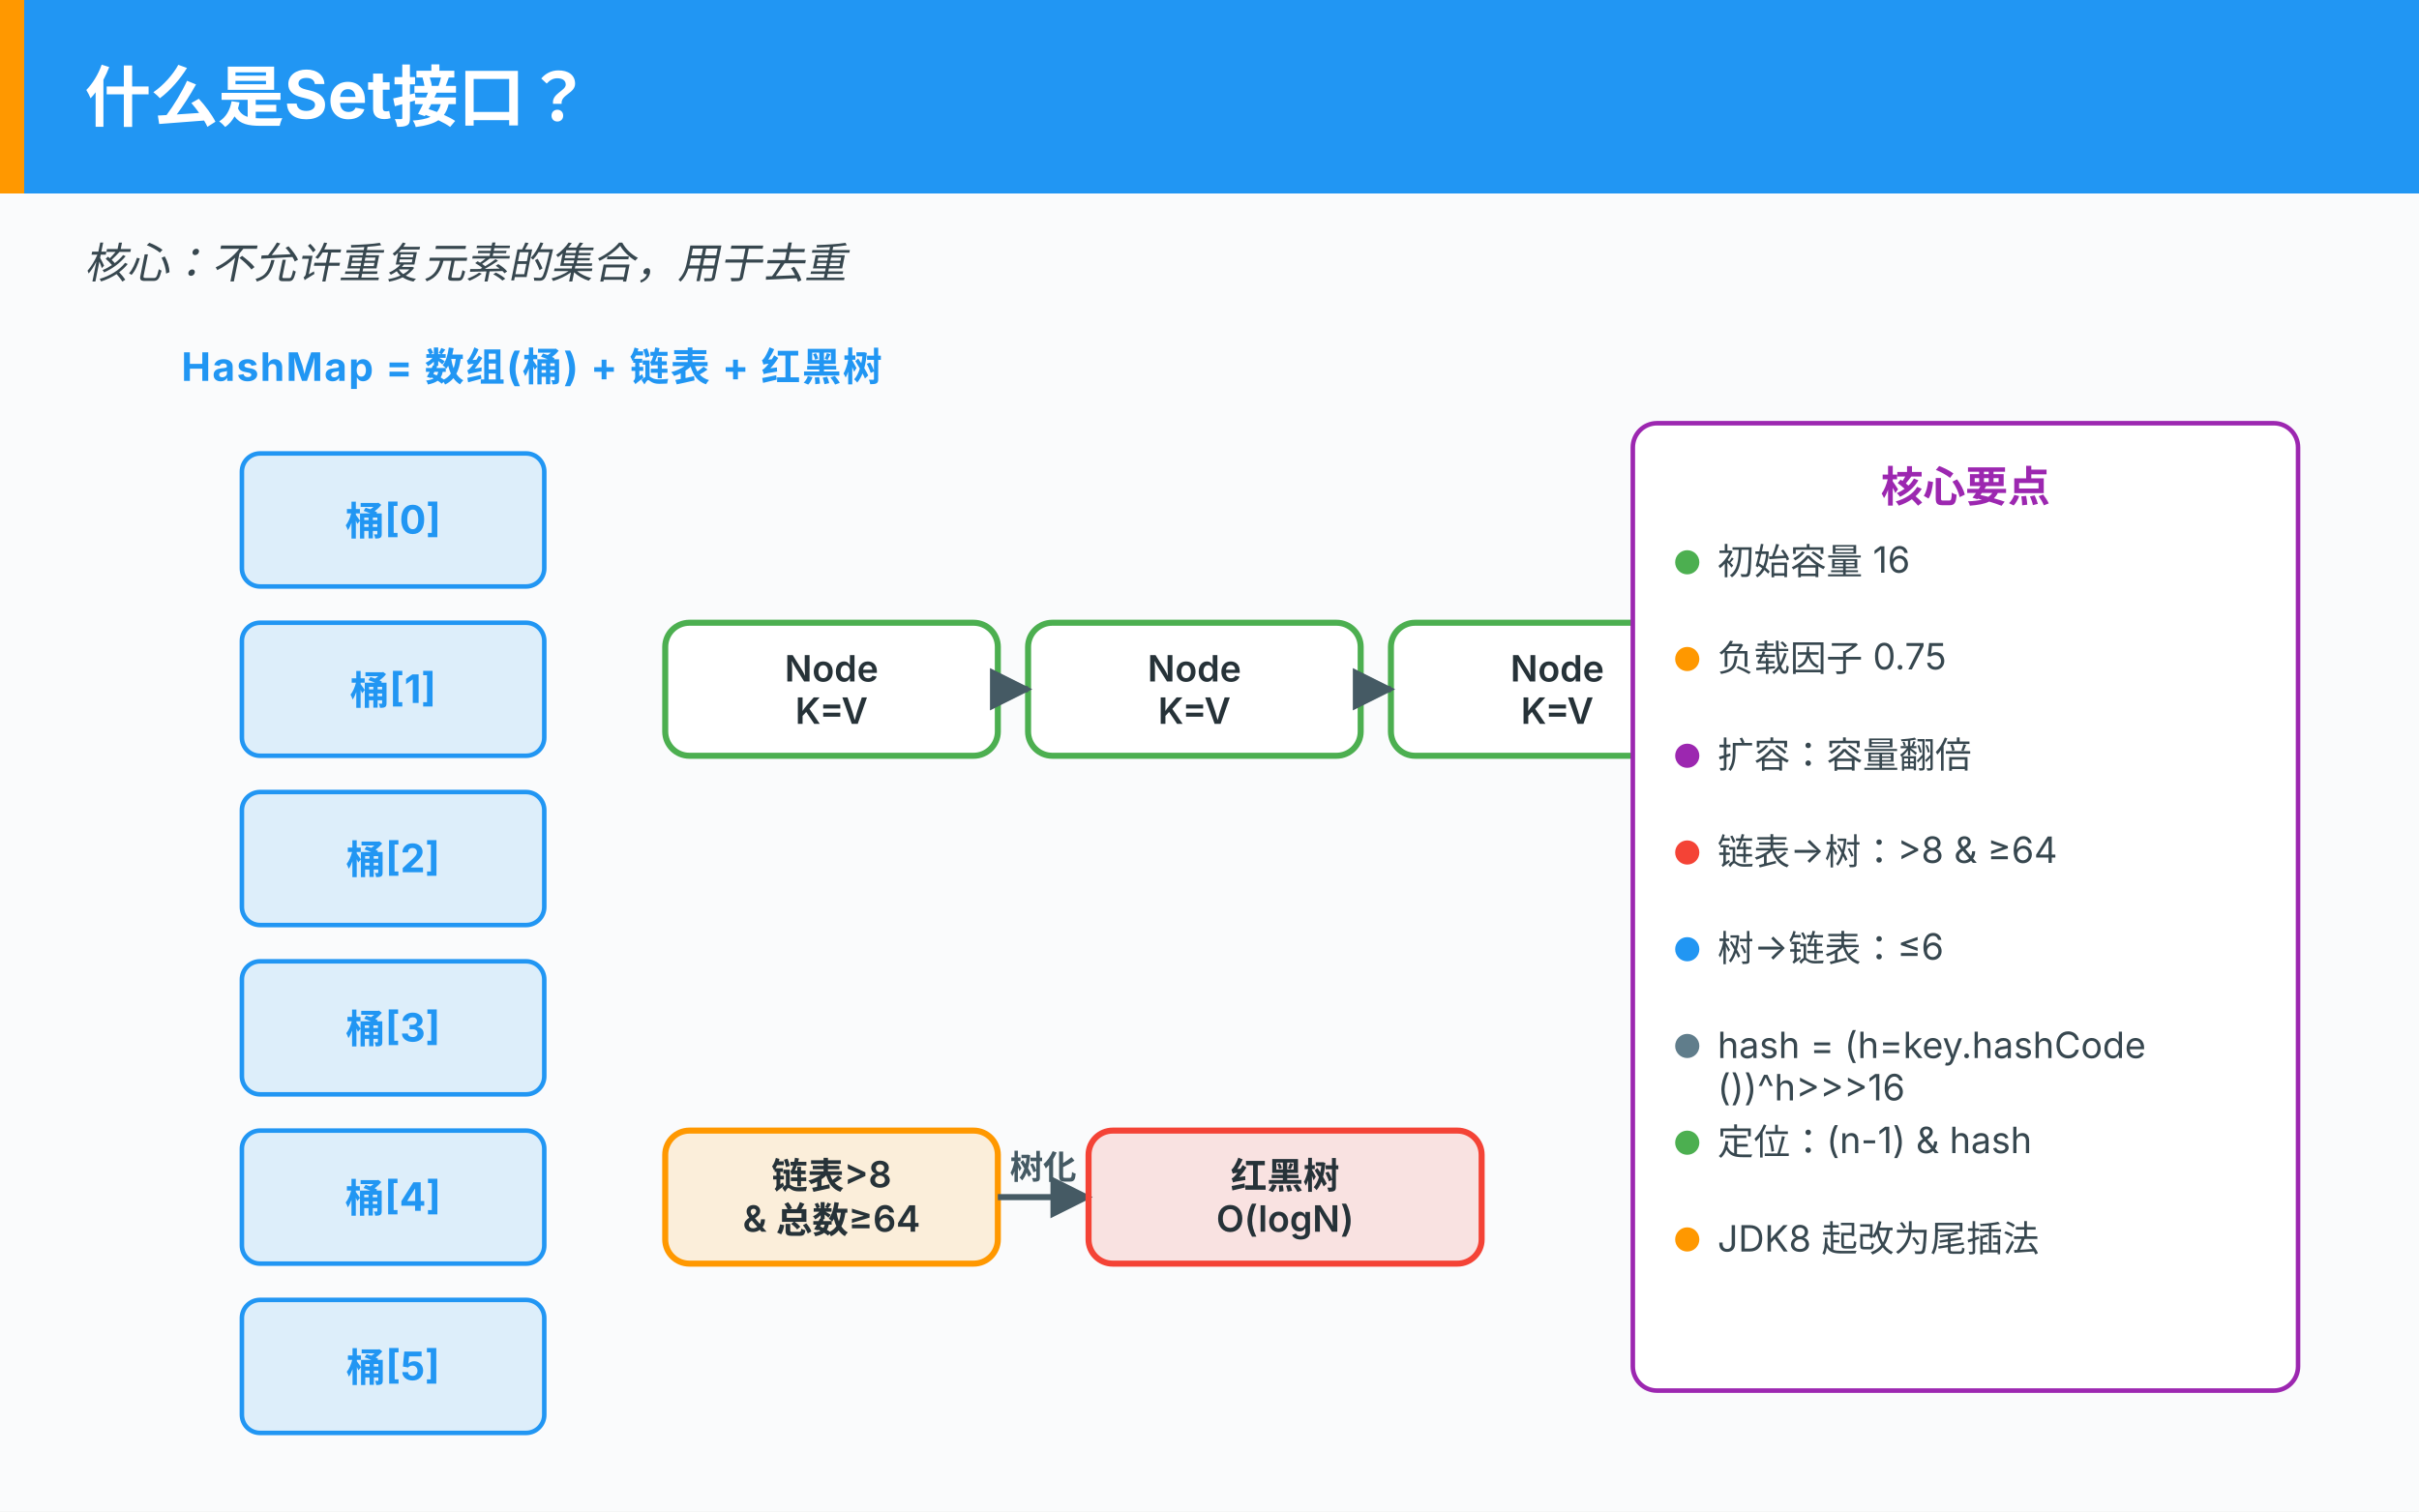
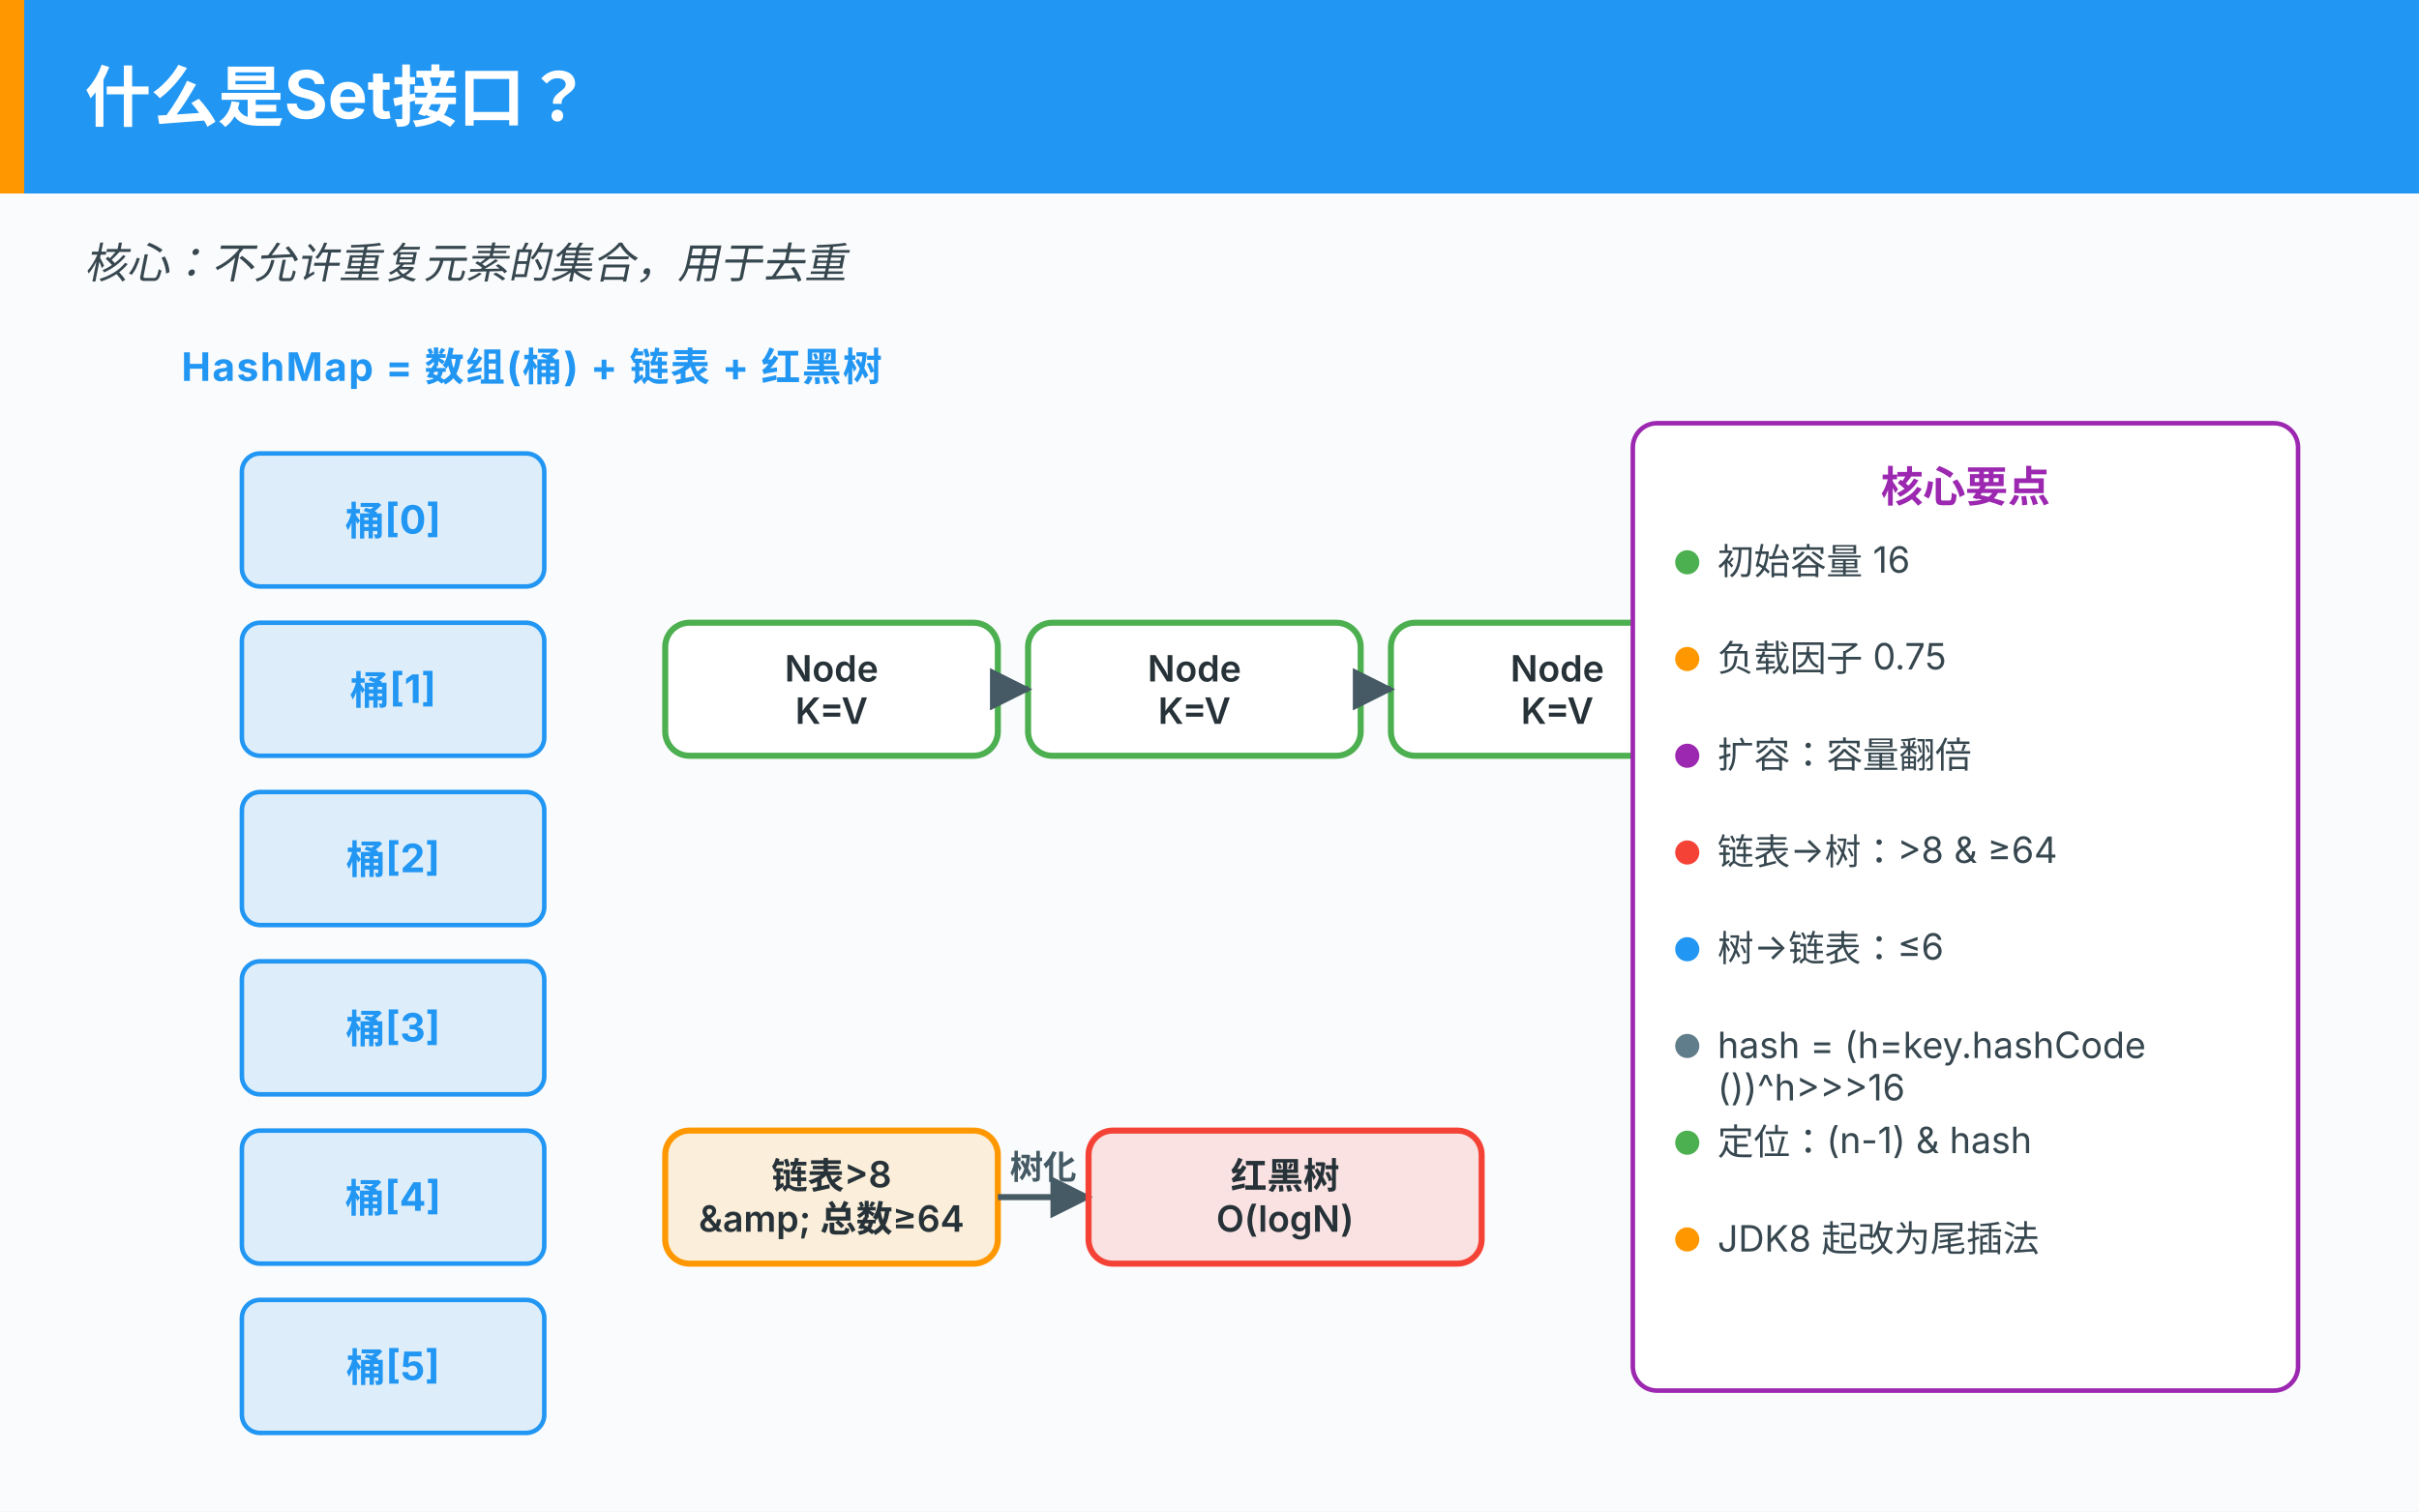
<svg xmlns="http://www.w3.org/2000/svg" viewBox="0 0 800 500" font-family="-apple-system, BlinkMacSystemFont, 'PingFang SC', 'Microsoft YaHei', sans-serif">
  <rect width="800" height="500" fill="#FAFBFC" />
  <rect x="0" y="0" width="800" height="64" fill="#2196F3" />
  <rect x="0" y="0" width="8" height="64" fill="#FF9800" />
  <text x="28" y="40" font-size="22" font-weight="700" fill="#FFFFFF" text-rendering="geometricPrecision">什么是Set接口？</text>
  <text x="28" y="552" font-size="0" />
  <text x="28" y="92" font-size="14" fill="#37474F" font-style="italic">核心：不允许重复元素的集合，用于去重</text>
  <defs>
    <marker id="arrow" viewBox="0 0 10 10" refX="9" refY="5" markerWidth="7" markerHeight="7" orient="auto-start-reverse">
      <path d="M0,0 L10,5 L0,10 z" fill="#455A64" />
    </marker>
    <marker id="arrowG" viewBox="0 0 10 10" refX="9" refY="5" markerWidth="7" markerHeight="7" orient="auto-start-reverse">
      <path d="M0,0 L10,5 L0,10 z" fill="#4CAF50" />
    </marker>
  </defs>
  <text x="60" y="126" font-size="13" fill="#2196F3" font-weight="700" letter-spacing="0.5">HashMap = 数组(桶) + 链表 + 红黑树</text>
  <rect x="80" y="150" width="100" height="44" rx="6" fill="#2196F322" stroke="#2196F3" stroke-width="1.5" />
  <text x="130" y="177" font-size="13" fill="#2196F3" text-anchor="middle" font-weight="700">桶[0]</text>
  <rect x="80" y="206" width="100" height="44" rx="6" fill="#2196F322" stroke="#2196F3" stroke-width="1.5" />
  <text x="130" y="233" font-size="13" fill="#2196F3" text-anchor="middle" font-weight="700">桶[1]</text>
  <rect x="80" y="262" width="100" height="44" rx="6" fill="#2196F322" stroke="#2196F3" stroke-width="1.5" />
  <text x="130" y="289" font-size="13" fill="#2196F3" text-anchor="middle" font-weight="700">桶[2]</text>
  <rect x="80" y="318" width="100" height="44" rx="6" fill="#2196F322" stroke="#2196F3" stroke-width="1.5" />
  <text x="130" y="345" font-size="13" fill="#2196F3" text-anchor="middle" font-weight="700">桶[3]</text>
  <rect x="80" y="374" width="100" height="44" rx="6" fill="#2196F322" stroke="#2196F3" stroke-width="1.5" />
  <text x="130" y="401" font-size="13" fill="#2196F3" text-anchor="middle" font-weight="700">桶[4]</text>
  <rect x="80" y="430" width="100" height="44" rx="6" fill="#2196F322" stroke="#2196F3" stroke-width="1.5" />
  <text x="130" y="457" font-size="13" fill="#2196F3" text-anchor="middle" font-weight="700">桶[5]</text>
  <rect x="220" y="206" width="110" height="44" rx="8" fill="#FFFFFF" stroke="#4CAF50" stroke-width="2" />
  <text x="275" y="221" font-size="12" fill="#263238" text-anchor="middle" dominant-baseline="middle" font-weight="600">Node</text>
  <text x="275" y="235" font-size="12" fill="#263238" text-anchor="middle" dominant-baseline="middle" font-weight="600">K=V</text>
  <rect x="340" y="206" width="110" height="44" rx="8" fill="#FFFFFF" stroke="#4CAF50" stroke-width="2" />
  <text x="395" y="221" font-size="12" fill="#263238" text-anchor="middle" dominant-baseline="middle" font-weight="600">Node</text>
  <text x="395" y="235" font-size="12" fill="#263238" text-anchor="middle" dominant-baseline="middle" font-weight="600">K=V</text>
  <line x1="330" y1="228" x2="340" y2="228" stroke="#455A64" stroke-width="2" marker-end="url(#arrow)" />
  <rect x="460" y="206" width="110" height="44" rx="8" fill="#FFFFFF" stroke="#4CAF50" stroke-width="2" />
  <text x="515" y="221" font-size="12" fill="#263238" text-anchor="middle" dominant-baseline="middle" font-weight="600">Node</text>
  <text x="515" y="235" font-size="12" fill="#263238" text-anchor="middle" dominant-baseline="middle" font-weight="600">K=V</text>
  <line x1="450" y1="228" x2="460" y2="228" stroke="#455A64" stroke-width="2" marker-end="url(#arrow)" />
  <rect x="220" y="374" width="110" height="44" rx="8" fill="#FF980022" stroke="#FF9800" stroke-width="2" />
  <text x="275" y="389" font-size="12" fill="#263238" text-anchor="middle" dominant-baseline="middle" font-weight="600">链表&gt;8</text>
-   <text x="275" y="403" font-size="12" fill="#263238" text-anchor="middle" dominant-baseline="middle" font-weight="600">&amp; 总数≥64</text>
+   <text x="275" y="403" font-size="12" fill="#263238" text-anchor="middle" dominant-baseline="middle" font-weight="600">&amp;amp; 总数≥64</text>
  <line x1="330" y1="396" x2="360" y2="396" stroke="#455A64" stroke-width="2" marker-end="url(#arrow)" />
  <text x="345" y="390" font-size="11" fill="#455A64" text-anchor="middle" font-weight="600">树化</text>
  <rect x="360" y="374" width="130" height="44" rx="8" fill="#f4433622" stroke="#f44336" stroke-width="2" />
  <text x="425" y="389" font-size="12" fill="#263238" text-anchor="middle" dominant-baseline="middle" font-weight="600">红黑树</text>
  <text x="425" y="403" font-size="12" fill="#263238" text-anchor="middle" dominant-baseline="middle" font-weight="600">O(logN)</text>
  <rect x="540" y="140" width="220" height="320" rx="8" fill="#FFFFFF" stroke="#9C27B0" stroke-width="1.5" />
  <text x="650" y="166" font-size="14" fill="#9C27B0" text-anchor="middle" font-weight="700">核心要点</text>
  <circle cx="558" cy="186" r="4" fill="#4CAF50" />
  <text x="568" y="190" font-size="12" fill="#37474F">初始容量 16</text>
  <circle cx="558" cy="218" r="4" fill="#FF9800" />
  <text x="568" y="222" font-size="12" fill="#37474F">负载因子 0.75</text>
  <circle cx="558" cy="250" r="4" fill="#9C27B0" />
  <text x="568" y="254" font-size="12" fill="#37474F">扩容：容量翻倍</text>
  <circle cx="558" cy="282" r="4" fill="#f44336" />
  <text x="568" y="286" font-size="12" fill="#37474F">链表→树：&gt;8 &amp; ≥64</text>
  <circle cx="558" cy="314" r="4" fill="#2196F3" />
  <text x="568" y="318" font-size="12" fill="#37474F">树→链表：≤6</text>
  <circle cx="558" cy="346" r="4" fill="#607D8B" />
  <text x="568" y="350" font-size="12" fill="#37474F">hash = (h=key.hashCode</text>
  <text x="568" y="364" font-size="12" fill="#37474F">())^h&gt;&gt;&gt;16</text>
  <circle cx="558" cy="378" r="4" fill="#4CAF50" />
  <text x="568" y="382" font-size="12" fill="#37474F">定位：(n-1) &amp; hash</text>
  <circle cx="558" cy="410" r="4" fill="#FF9800" />
  <text x="568" y="414" font-size="12" fill="#37474F">JDK8 起改为尾插法</text>
</svg>
